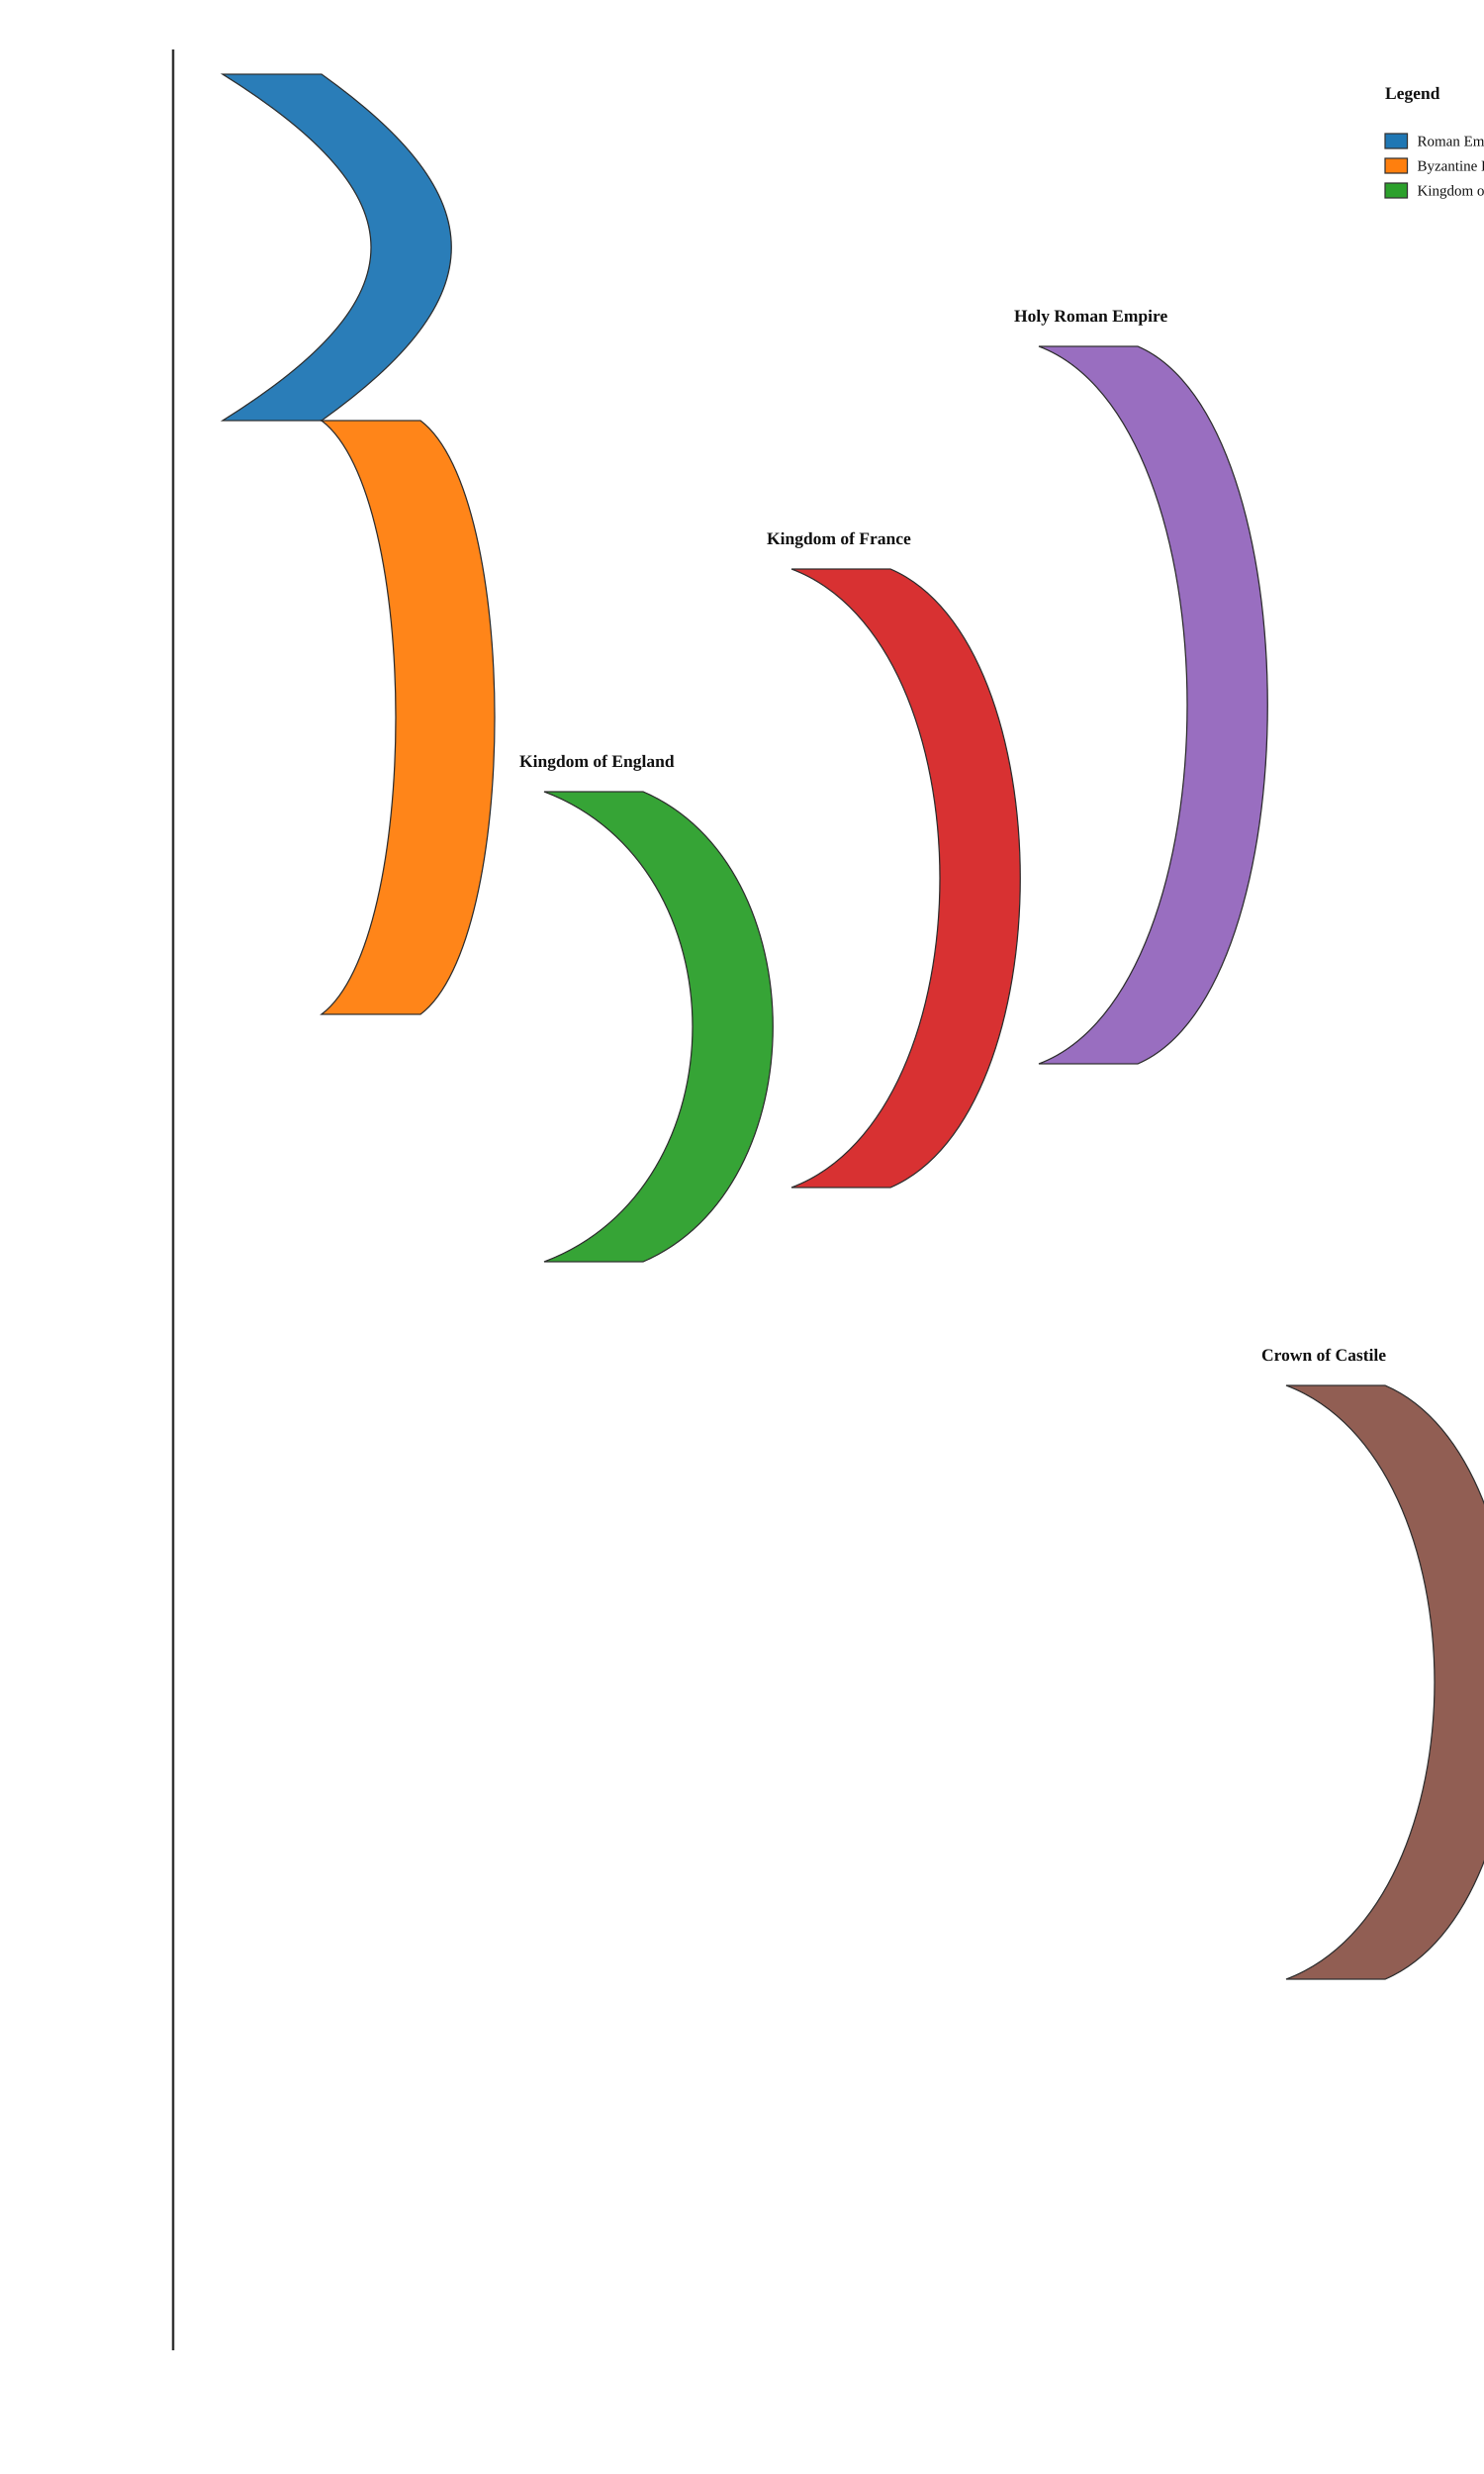
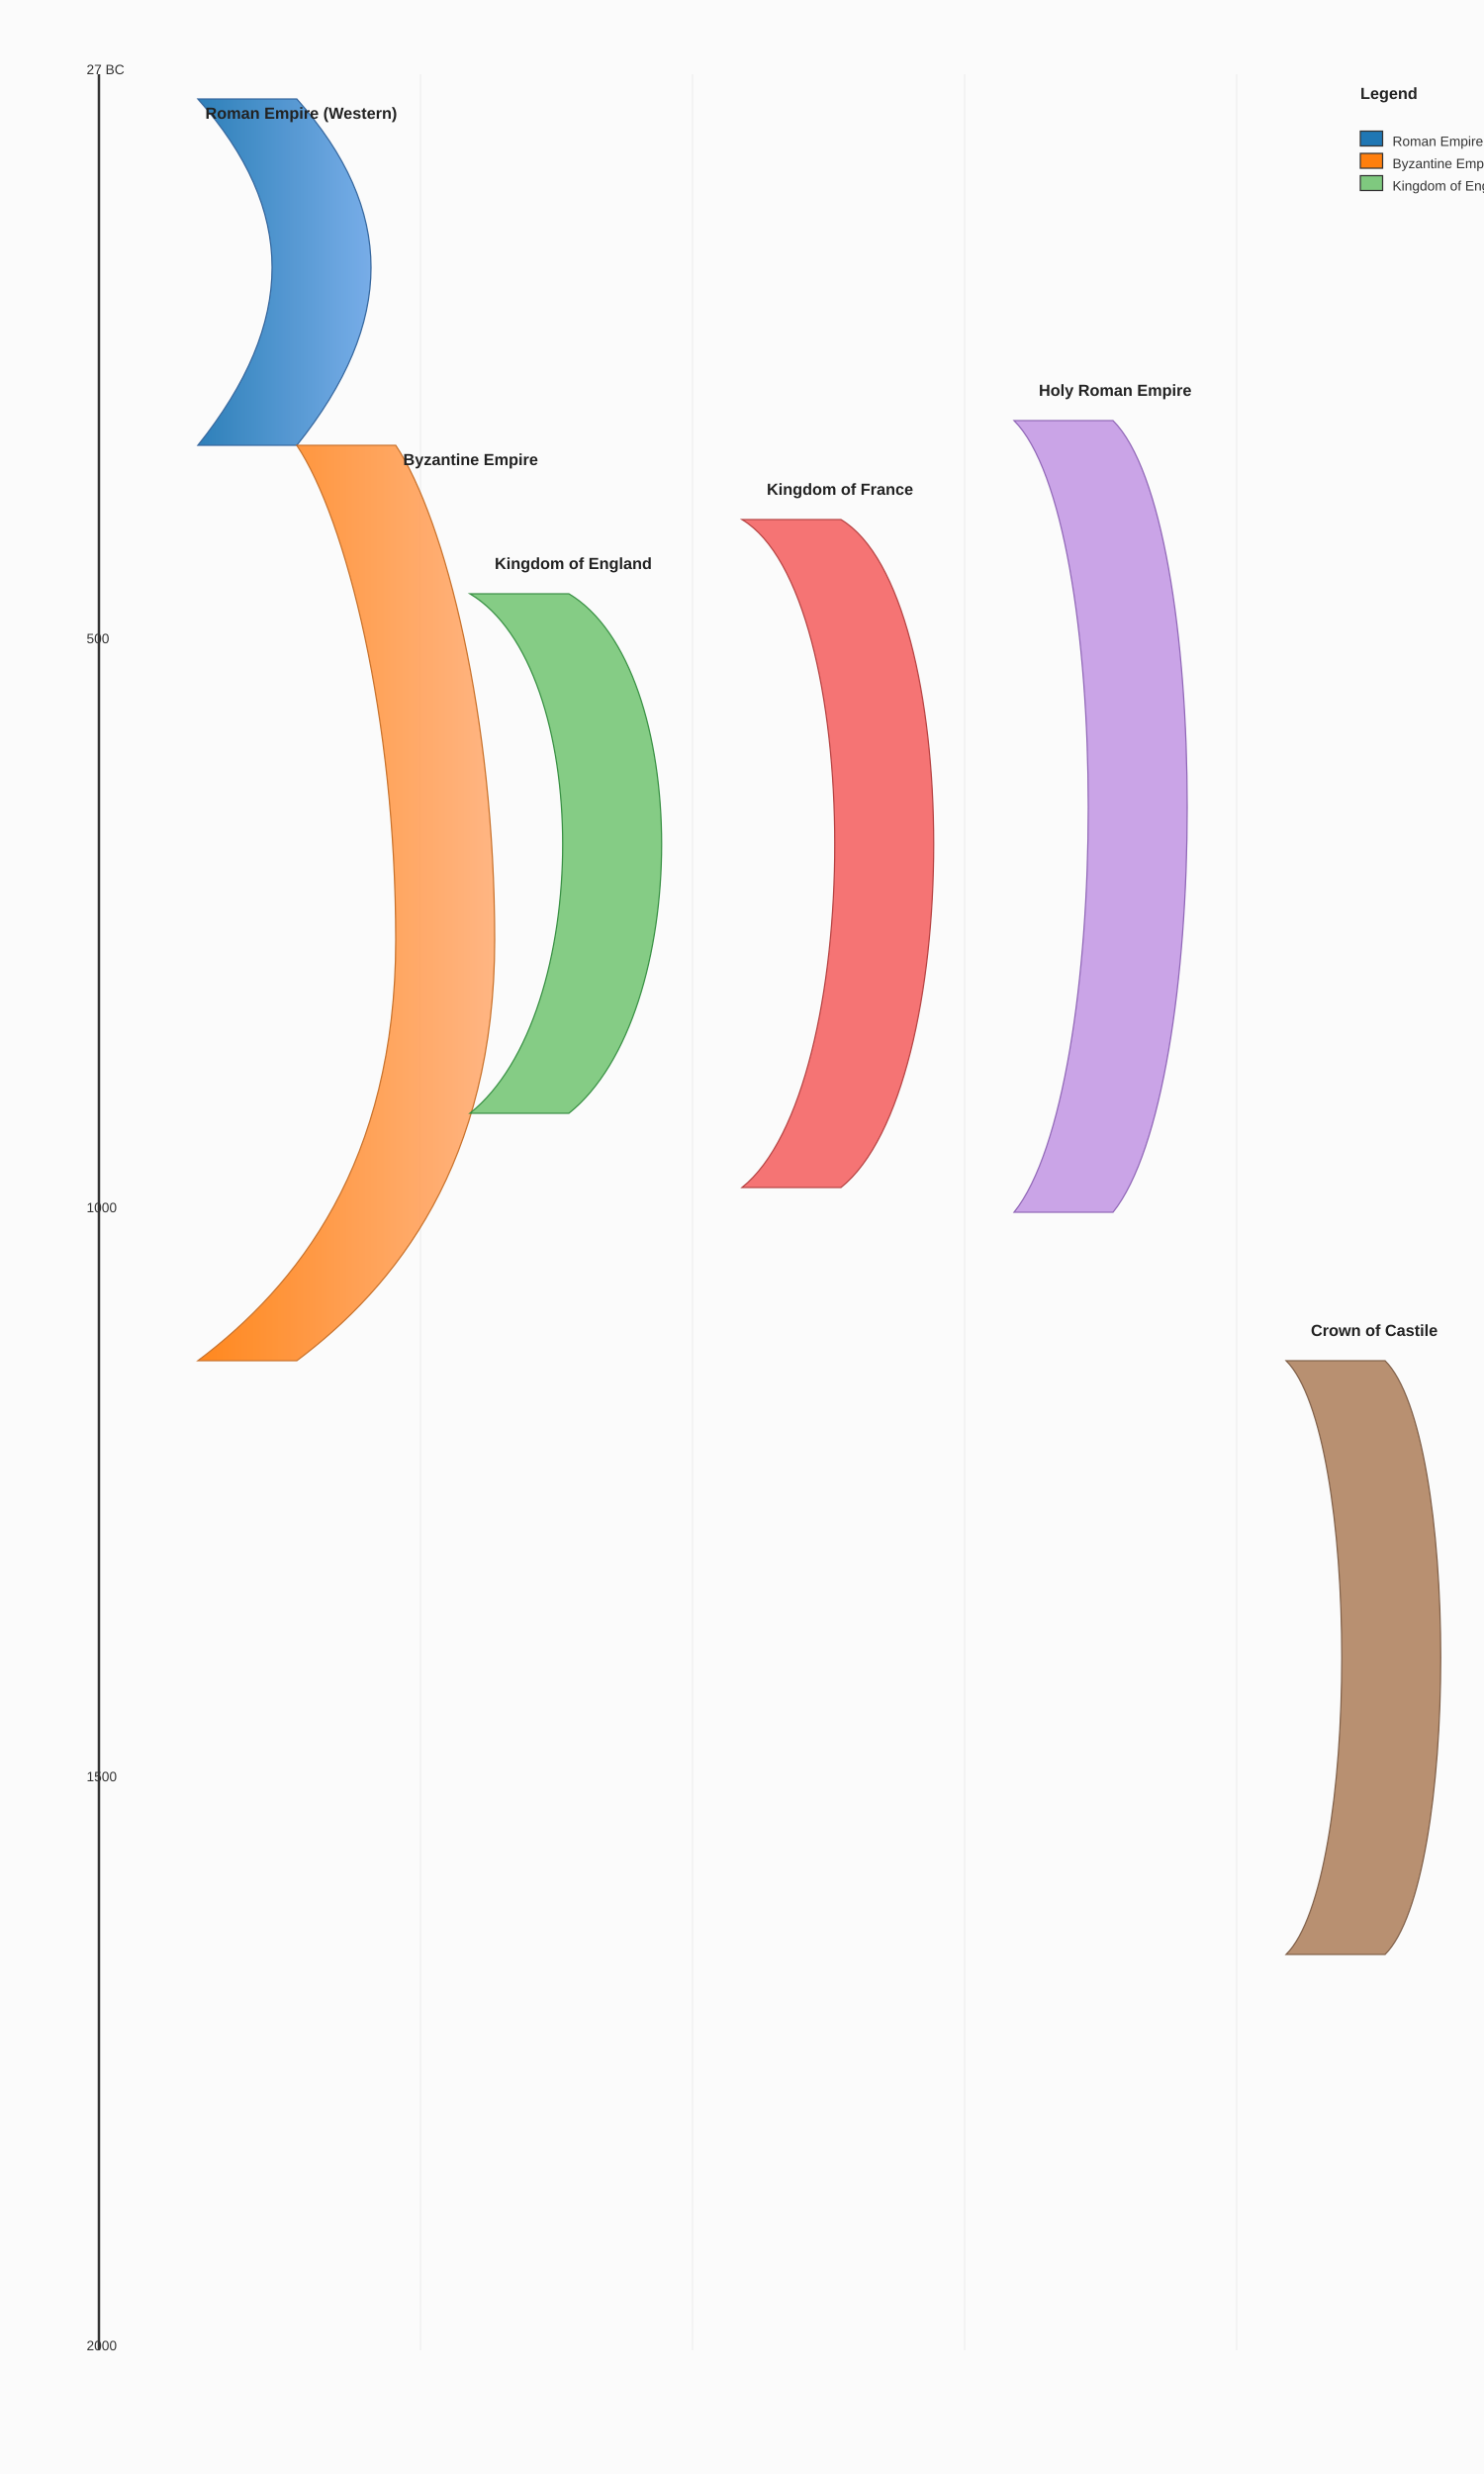
<svg xmlns="http://www.w3.org/2000/svg" width="1200" height="2000" viewBox="0 0 1200 2000">
-   <style>text{font-family:Georgia, 'Times New Roman', serif; fill:#111} .label{font-weight:700; font-size:14px}</style>
-   <rect x="0" y="0" width="1200" height="2000" fill="#fff" />
-   <g transform="translate(140,40)">
-     <line x1="0" x2="0" y1="0" y2="1860" stroke="#333" stroke-width="2" />
-     <path d="M40,20 C200,120 200,200 40,300 L120,300 C260,200 260,120 120,20 Z" fill="#1f77b4" opacity="0.95" stroke="#222" />
-     <path d="M120,300 C200,360 200,720 120,780 L200,780 C280,720 280,360 200,300 Z" fill="#ff7f0e" opacity="0.95" stroke="#222" />
-     <g transform="translate(260,0)">
-       <path d="M40,600 C200,660 200,920 40,980 L120,980 C260,920 260,660 120,600 Z" fill="#2ca02c" opacity="0.95" stroke="#222" />
-       <text x="20" y="580" class="label">Kingdom of England</text>
+   <defs>
+     <linearGradient id="g1" x1="0" x2="1">
+       <stop offset="0%" stop-color="#1f77b4" stop-opacity="0.98" />
+       <stop offset="100%" stop-color="#6ea7e6" stop-opacity="0.98" />
+     </linearGradient>
+     <linearGradient id="g2" x1="0" x2="1">
+       <stop offset="0%" stop-color="#ff7f0e" stop-opacity="0.98" />
+       <stop offset="100%" stop-color="#ffb07a" stop-opacity="0.98" />
+     </linearGradient>
+   </defs>
+   <style>
+     text{font-family: 'Source Sans Pro', Arial, sans-serif; fill:#222}
+     .title{font-weight:700; font-size:20px}
+     .label{font-weight:600; font-size:13px}
+     .small{font-size:11px; fill:#333}
+   </style>
+   <rect x="0" y="0" width="1200" height="2000" fill="#fbfbfb" />
+   <g transform="translate(120,60)">
+     <g stroke="#eee">
+       <line x1="220" x2="220" y1="0" y2="1840" />
+       <line x1="440" x2="440" y1="0" y2="1840" />
+       <line x1="660" x2="660" y1="0" y2="1840" />
+       <line x1="880" x2="880" y1="0" y2="1840" />
    </g>
-     <g transform="translate(460,0)">
-       <path d="M40,420 C200,480 200,860 40,920 L120,920 C260,860 260,480 120,420 Z" fill="#d62728" opacity="0.95" stroke="#222" />
-       <text x="20" y="400" class="label">Kingdom of France</text>
+     <path d="M40,20 C120,110 120,200 40,300 L120,300 C200,200 200,110 120,20 Z" fill="url(#g1)" stroke="#2b5f99" stroke-width="1" opacity="0.95" />
+     <path d="M120,300 C160,360 200,520 200,700 C200,880 120,980 40,1040 L120,1040 C200,980 280,880 280,700 C280,520 240,360 200,300 Z" fill="url(#g2)" stroke="#c66b21" stroke-width="1" opacity="0.95" />
+     <text x="46" y="36" class="label">Roman Empire (Western)</text>
+     <text x="206" y="316" class="label">Byzantine Empire</text>
+     <path d="M260,420 C360,480 360,760 260,840 L340,840 C440,760 440,480 340,420 Z" fill="#7fc97f" stroke="#2e8b3a" stroke-width="1" opacity="0.95" />
+     <text x="280" y="400" class="label">Kingdom of England</text>
+     <path d="M480,360 C580,420 580,820 480,900 L560,900 C660,820 660,420 560,360 Z" fill="#f46d6d" stroke="#b33a3a" stroke-width="1" opacity="0.95" />
+     <text x="500" y="340" class="label">Kingdom of France</text>
+     <path d="M700,280 C780,360 780,820 700,920 L780,920 C860,820 860,360 780,280 Z" fill="#c7a0e6" stroke="#8b5fb3" stroke-width="1" opacity="0.95" />
+     <text x="720" y="260" class="label">Holy Roman Empire</text>
+     <path d="M920,1040 C980,1100 980,1460 920,1520 L1000,1520 C1060,1460 1060,1100 1000,1040 Z" fill="#b58b6a" stroke="#7a5840" stroke-width="1" opacity="0.95" />
+     <text x="940" y="1020" class="label">Crown of Castile</text>
+     <g transform="translate(-40,0)">
+       <line x1="0" x2="0" y1="0" y2="1840" stroke="#333" stroke-width="2" />
+       <text x="-10" y="0" class="small">27 BC</text>
+       <text x="-10" y="460" class="small">500</text>
+       <text x="-10" y="920" class="small">1000</text>
+       <text x="-10" y="1380" class="small">1500</text>
+       <text x="-10" y="1840" class="small">2000</text>
    </g>
-     <g transform="translate(660,0)">
-       <path d="M40,240 C200,300 200,760 40,820 L120,820 C260,760 260,300 120,240 Z" fill="#9467bd" opacity="0.95" stroke="#222" />
-       <text x="20" y="220" class="label">Holy Roman Empire</text>
-     </g>
-     <g transform="translate(860,0)">
-       <path d="M40,1080 C200,1140 200,1500 40,1560 L120,1560 C260,1500 260,1140 120,1080 Z" fill="#8c564b" opacity="0.95" stroke="#222" />
-       <text x="20" y="1060" class="label">Crown of Castile</text>
-     </g>
-     <g transform="translate(980,40)">
+     <g transform="translate(980,20)">
      <text class="label">Legend</text>
-       <g transform="translate(0,20)">
-         <rect x="0" y="8" width="18" height="12" fill="#1f77b4" stroke="#333" />
-         <text x="26" y="18">Roman Empire (Western)</text>
+       <g transform="translate(0,22)">
+         <rect x="0" y="4" width="18" height="12" fill="#1f77b4" stroke="#333" />
+         <text x="26" y="16" class="small">Roman Empire (Western)</text>
      </g>
      <g transform="translate(0,40)">
-         <rect x="0" y="8" width="18" height="12" fill="#ff7f0e" stroke="#333" />
-         <text x="26" y="18">Byzantine Empire</text>
+         <rect x="0" y="4" width="18" height="12" fill="#ff7f0e" stroke="#333" />
+         <text x="26" y="16" class="small">Byzantine Empire</text>
      </g>
-       <g transform="translate(0,60)">
-         <rect x="0" y="8" width="18" height="12" fill="#2ca02c" stroke="#333" />
-         <text x="26" y="18">Kingdom of England</text>
+       <g transform="translate(0,58)">
+         <rect x="0" y="4" width="18" height="12" fill="#7fc97f" stroke="#333" />
+         <text x="26" y="16" class="small">Kingdom of England</text>
      </g>
    </g>
  </g>
</svg>
